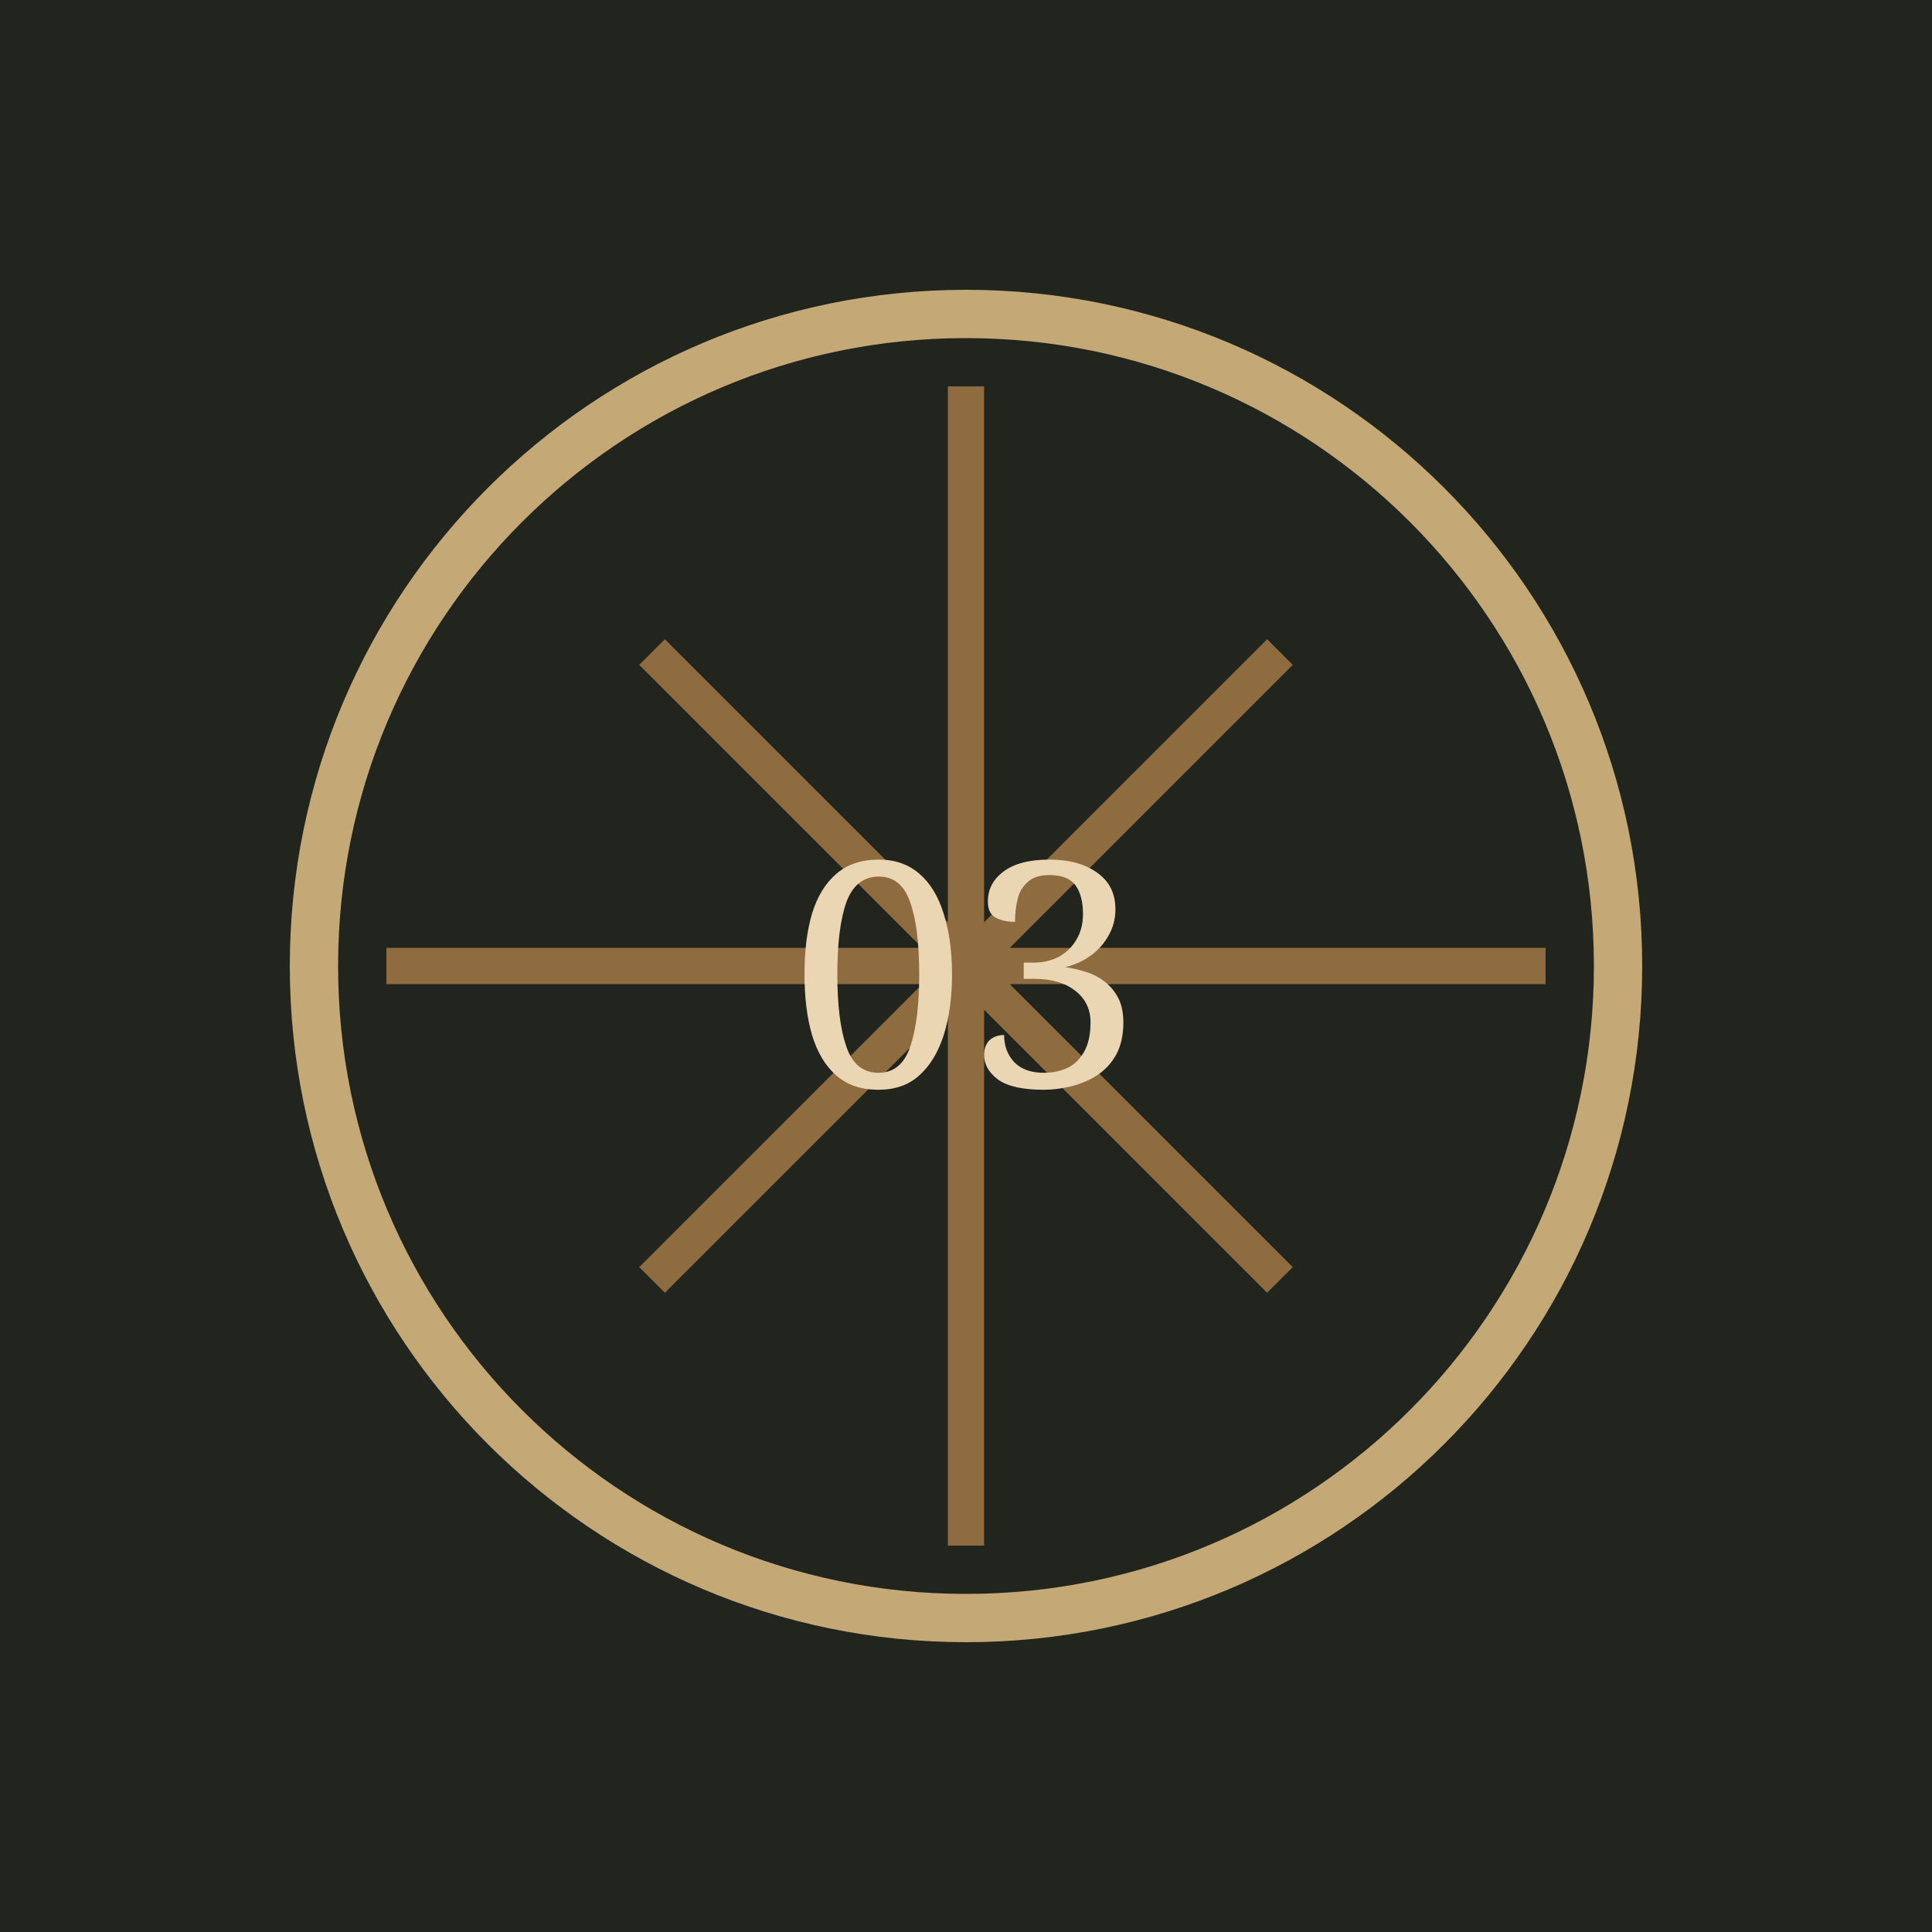
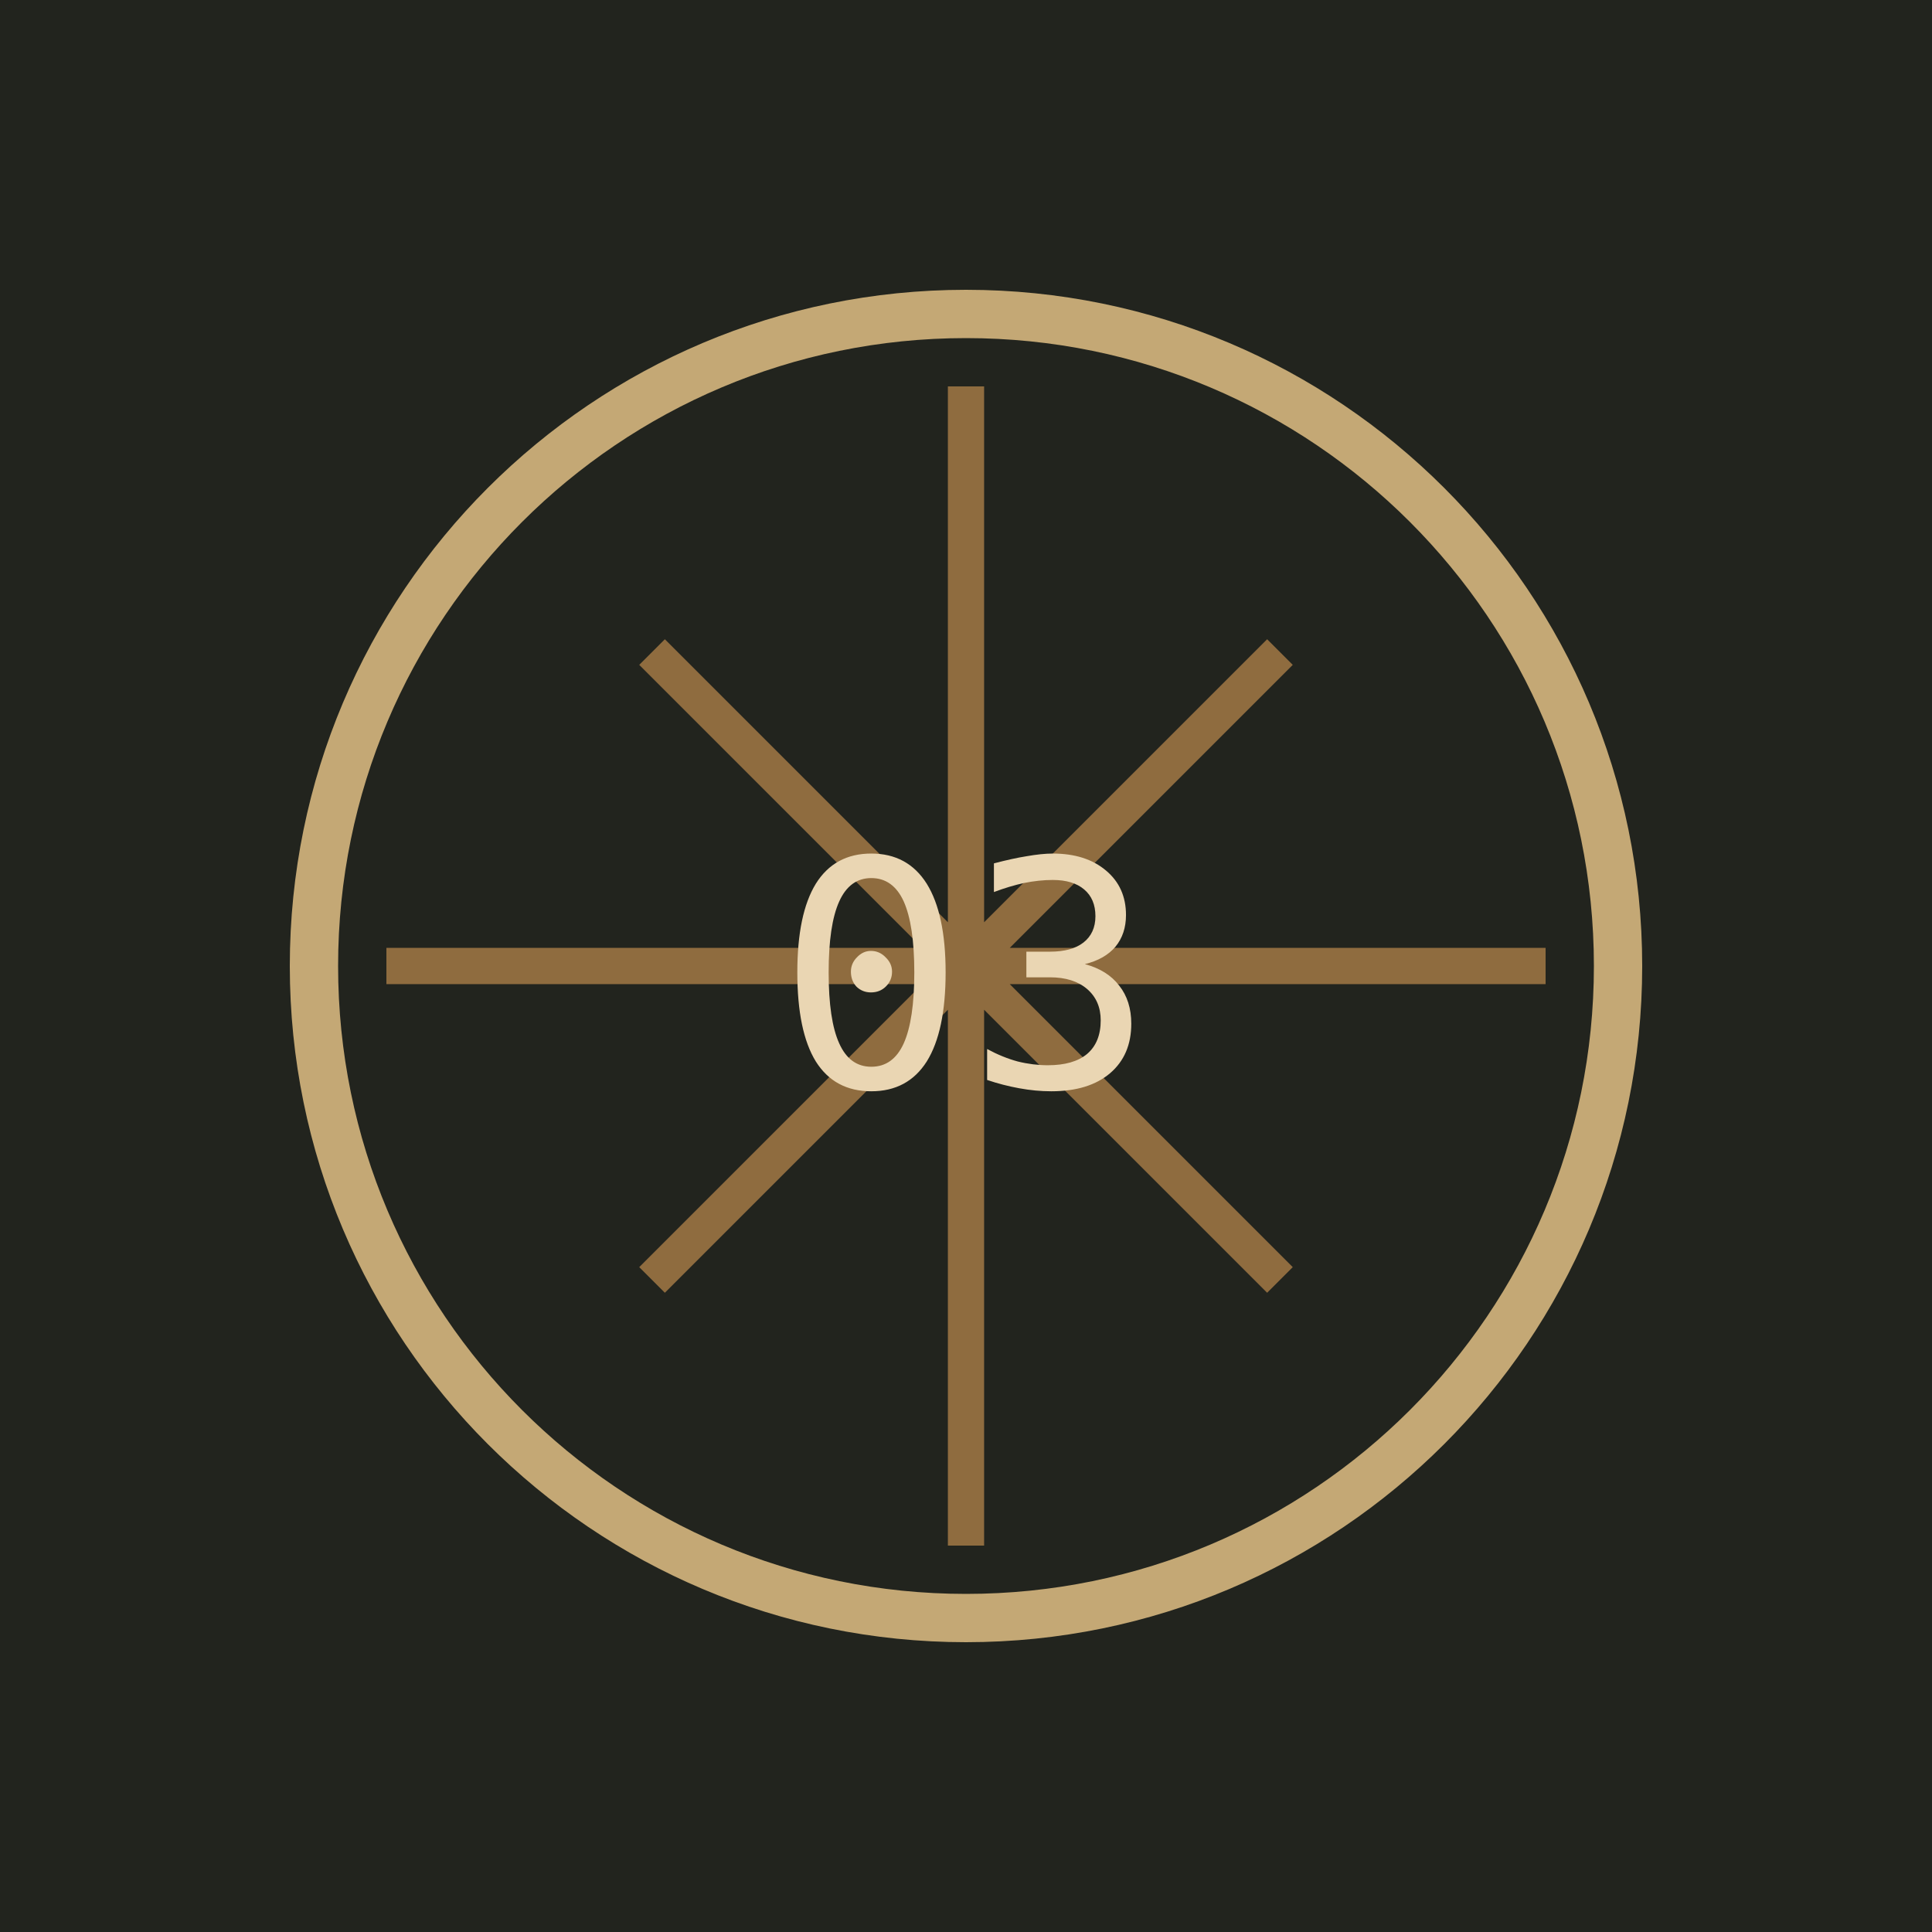
<svg xmlns="http://www.w3.org/2000/svg" viewBox="0 0 80 80">
+   <defs>
+     <style>@font-face{font-family:Inconsolata;src:url("../fonts/Inconsolata-Regular.ttf") format("truetype")}</style>
+   </defs>
  <rect width="80" height="80" fill="#22241e" />
  <circle cx="40" cy="40" r="27" fill="none" stroke="#c4a875" stroke-width="2" />
  <path d="M40 16v48M16 40h48M27 27l26 26m0-26L27 53" stroke="#8f6c3f" stroke-width="1.5" />
-   <text x="40" y="45" fill="#ead6b3" text-anchor="middle" font-family="serif" font-size="13">03</text>
+   <text x="40" y="45" fill="#ead6b3" text-anchor="middle" font-family="Inconsolata" font-size="13">03</text>
</svg>
